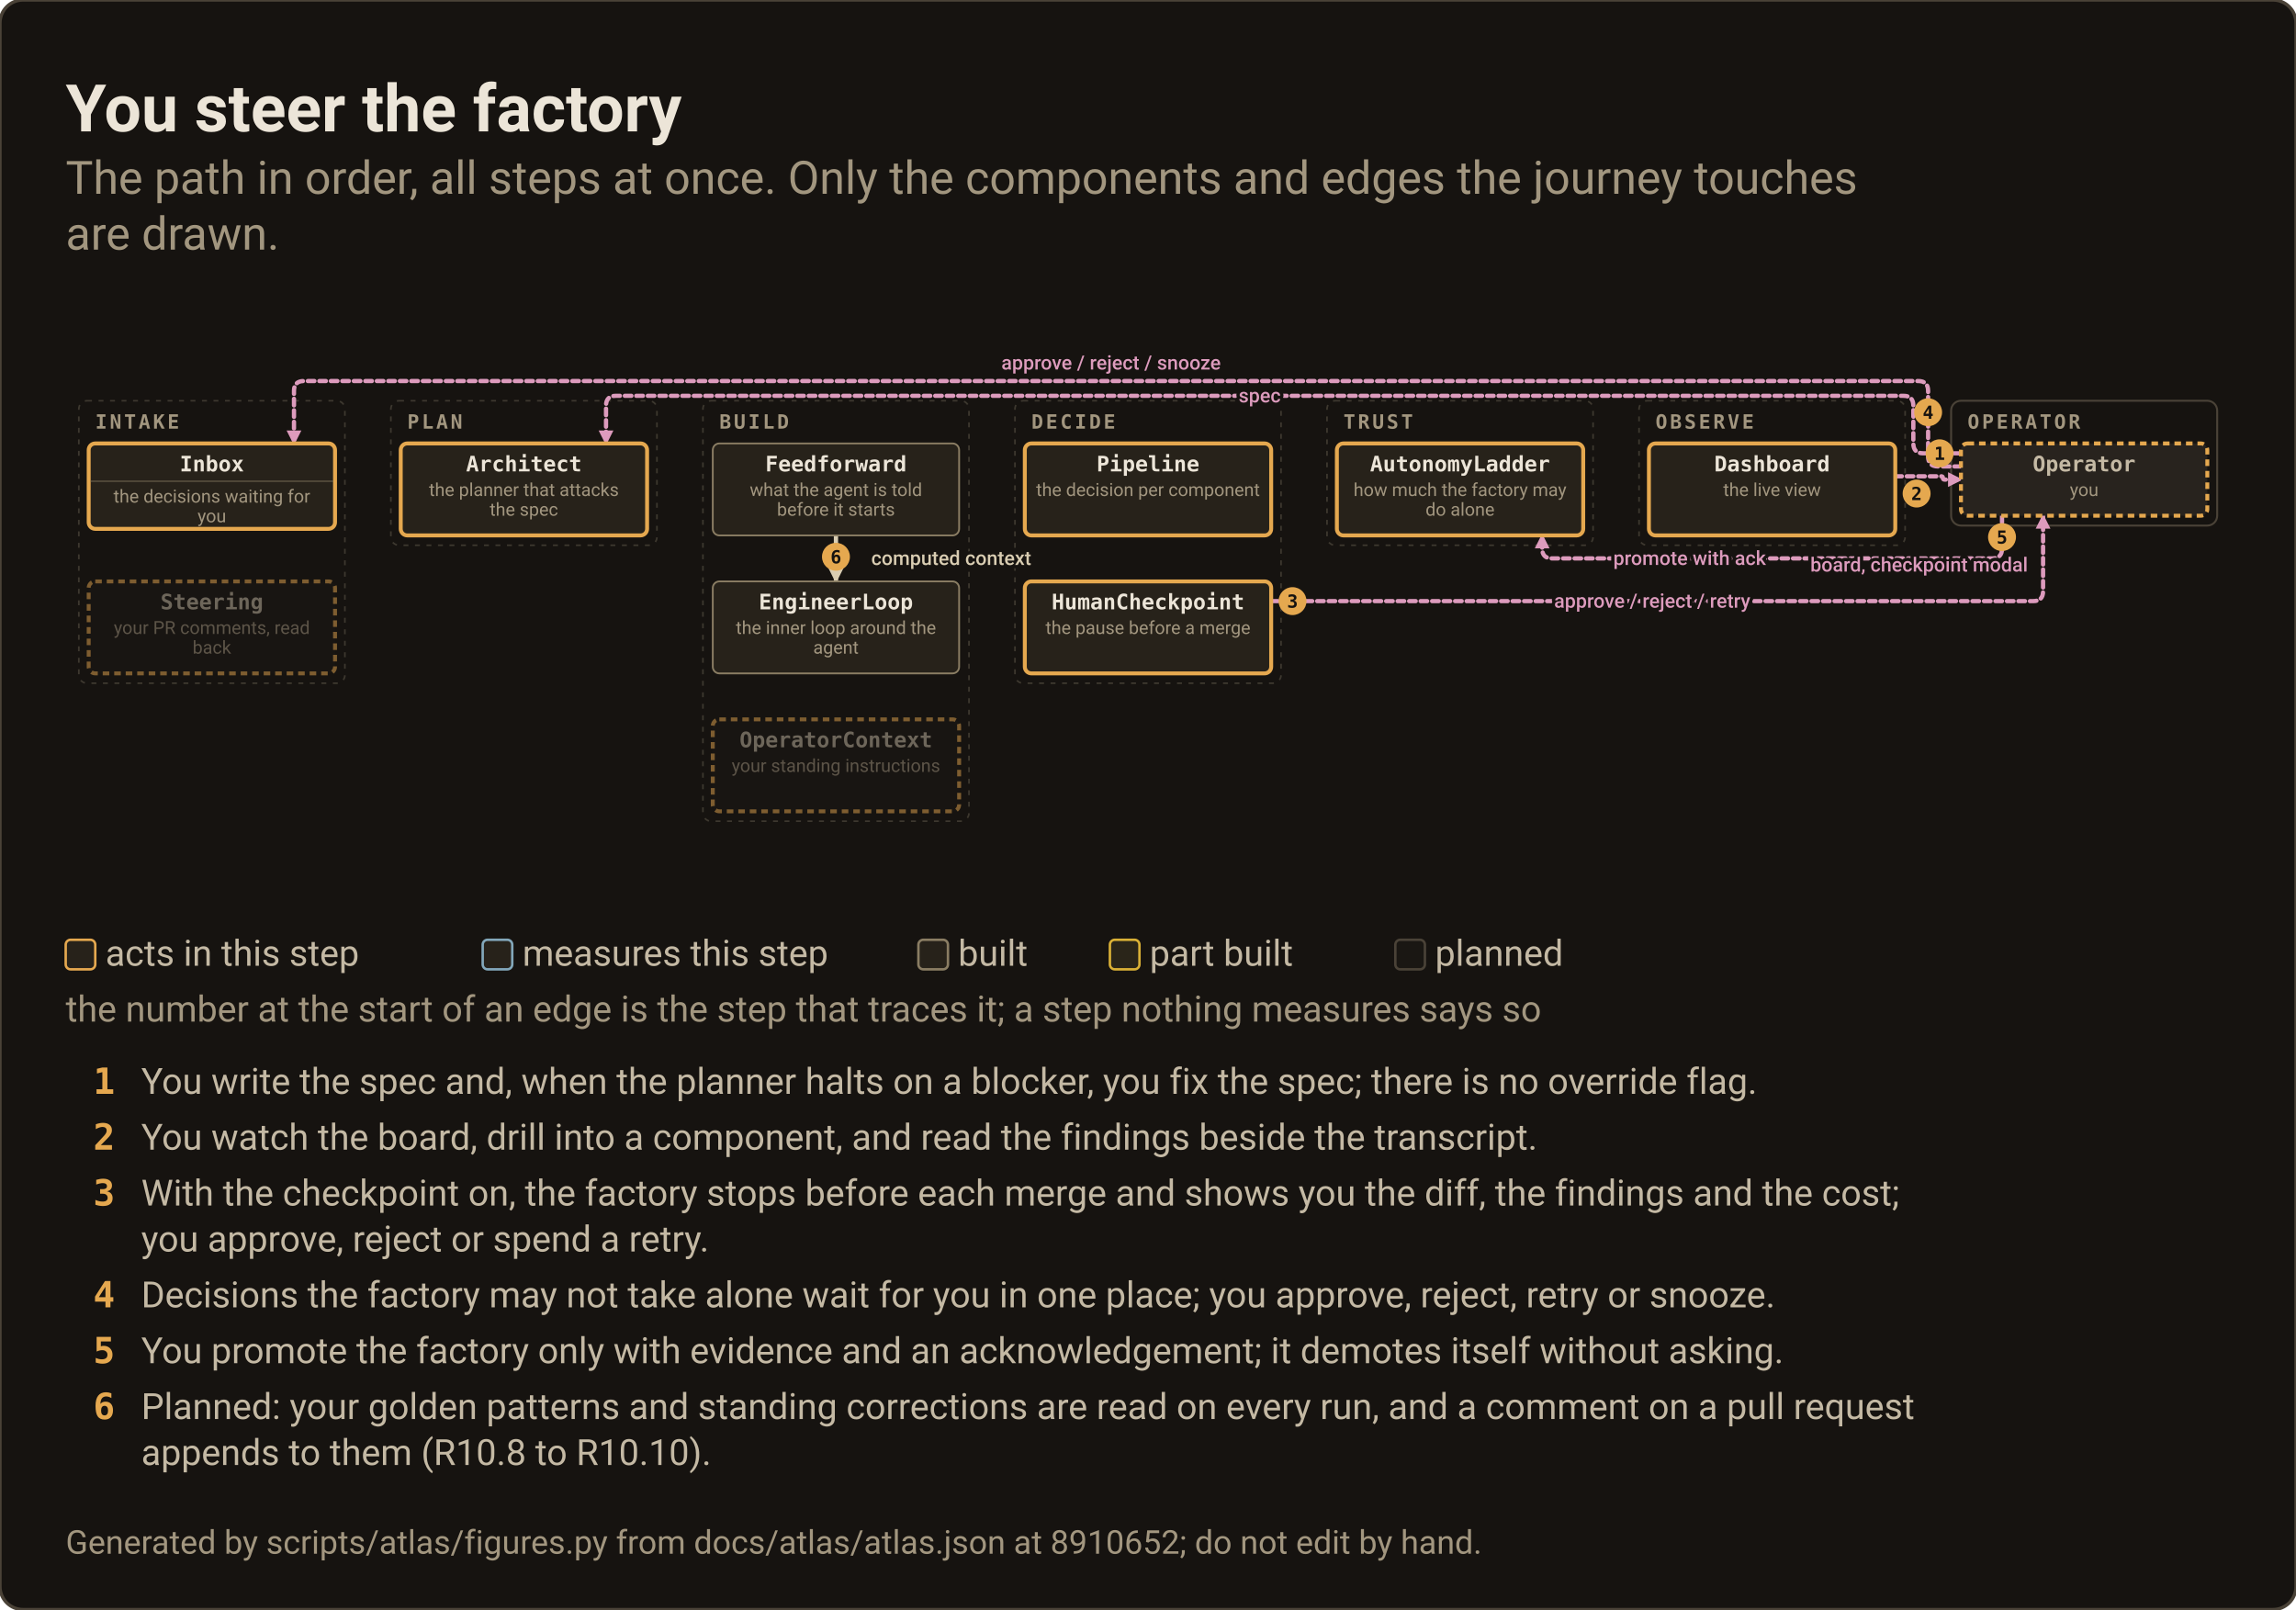
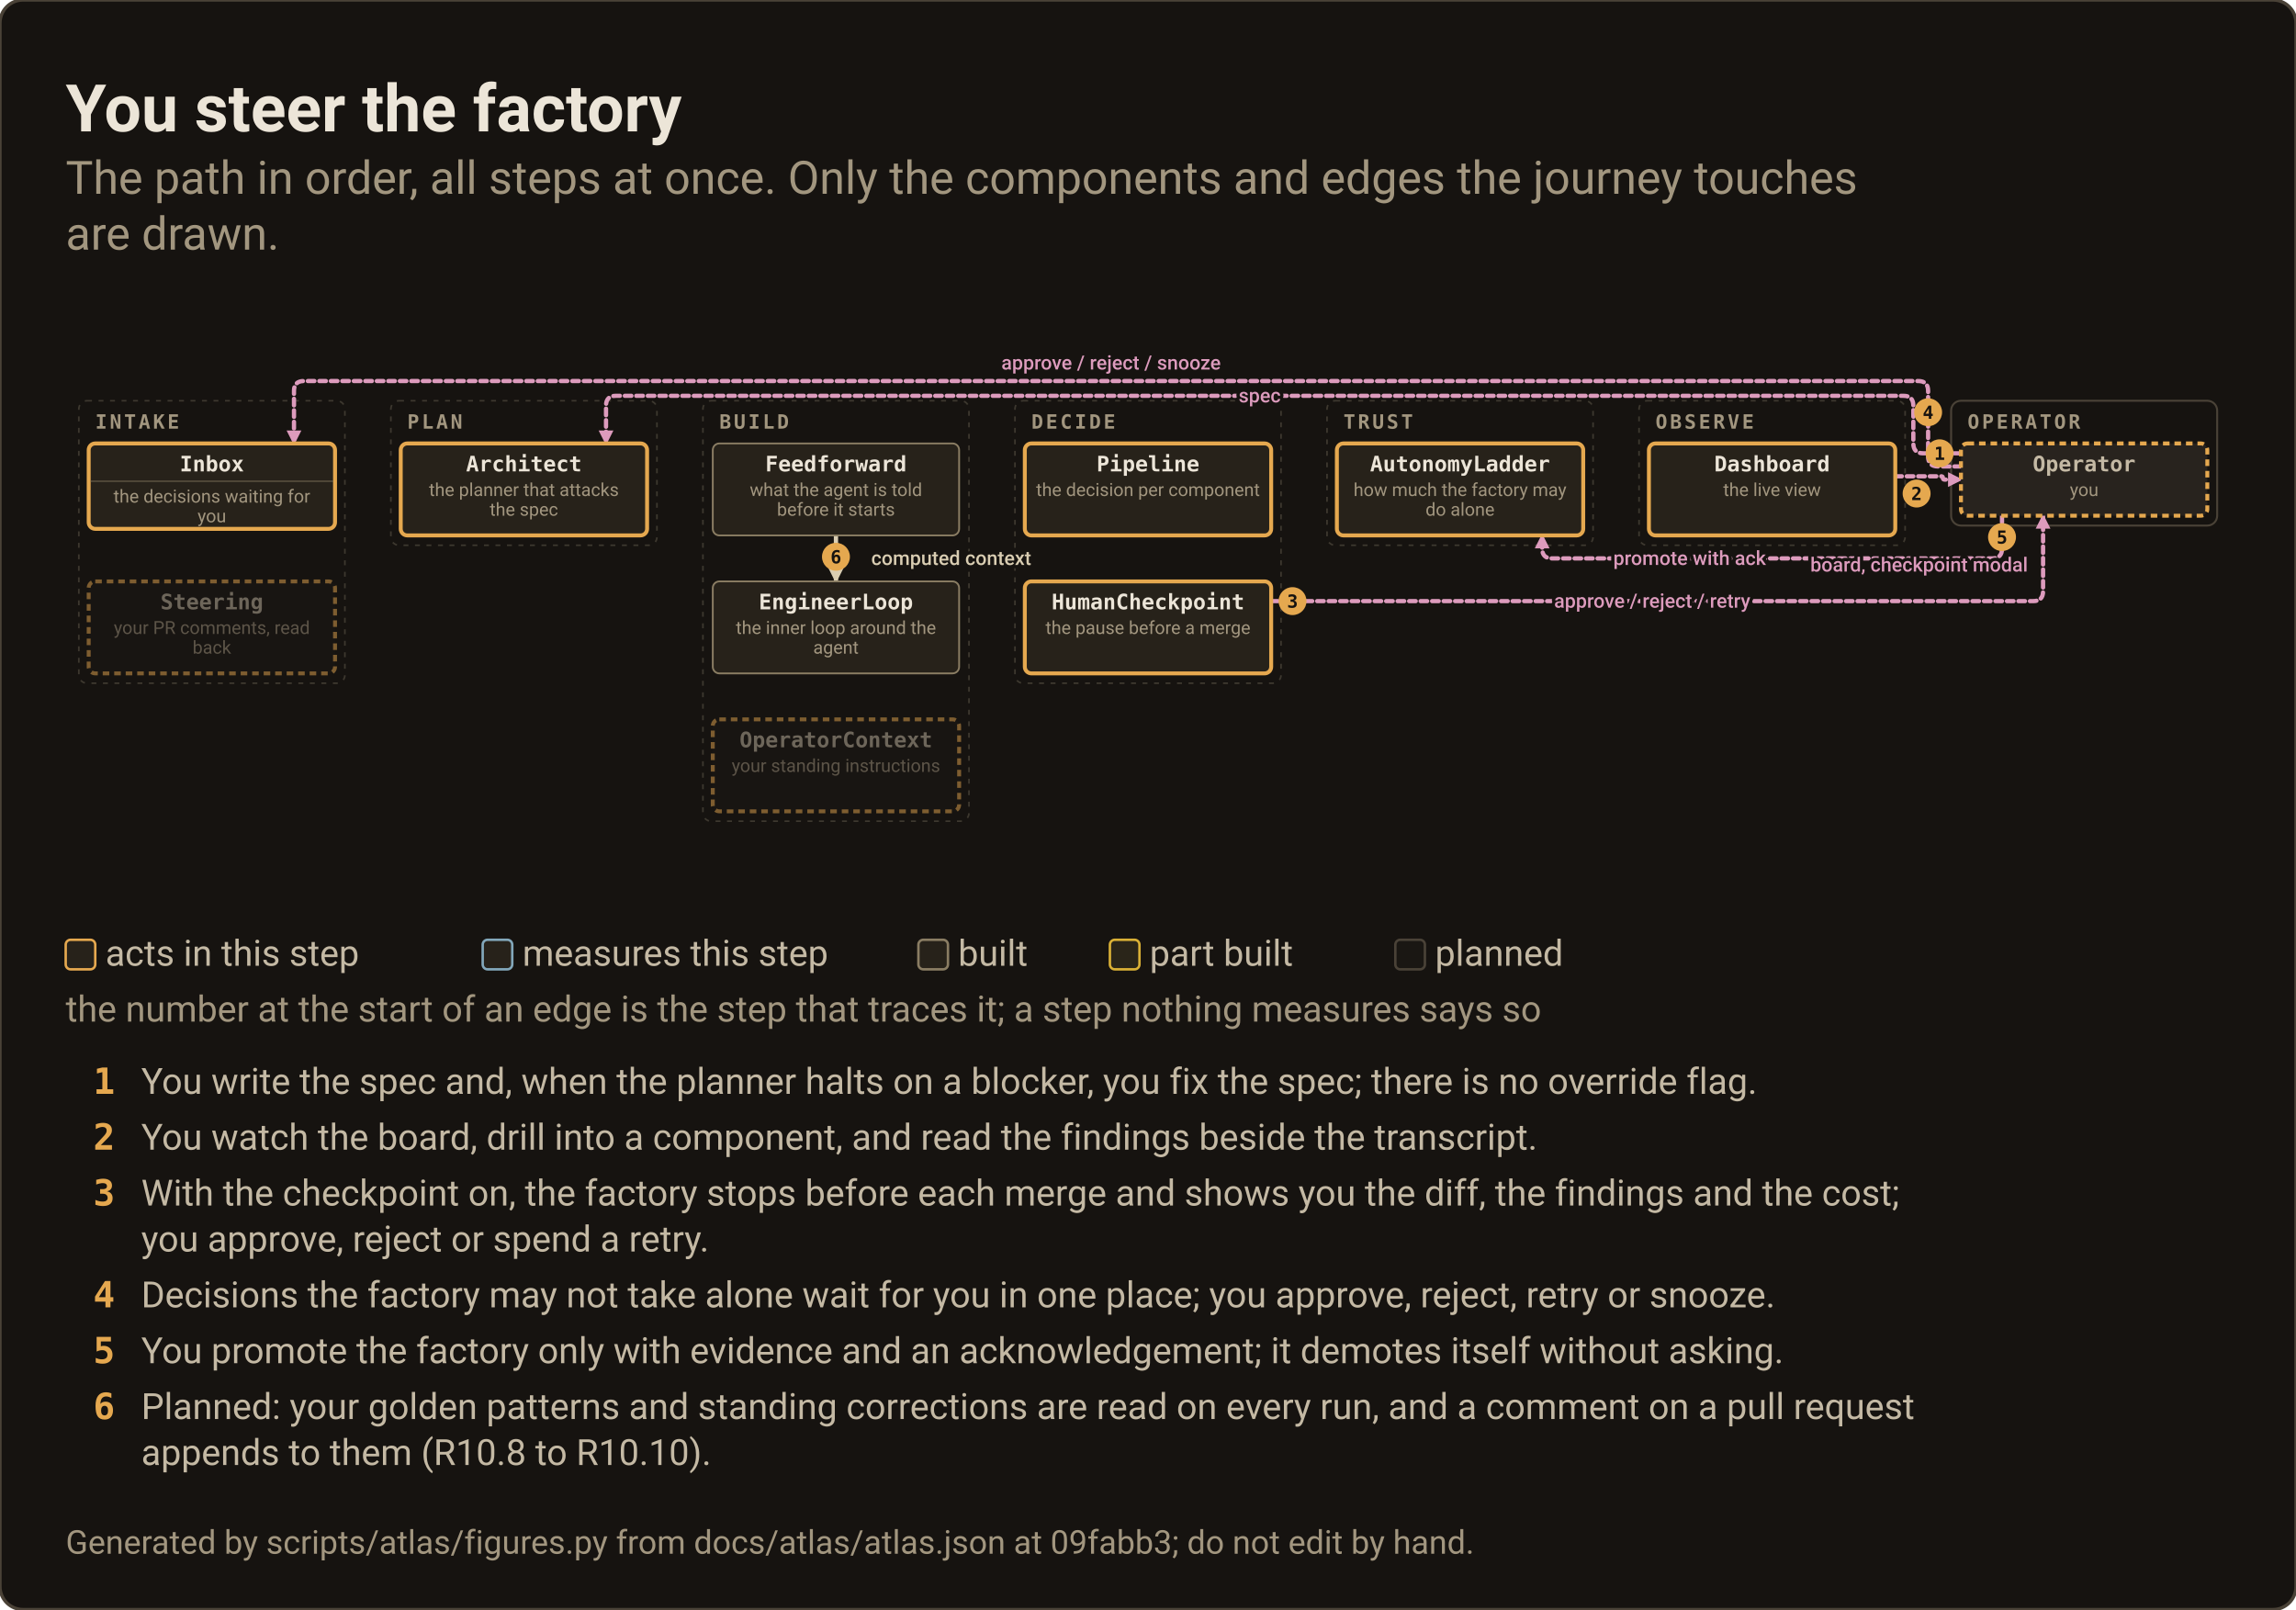
<svg xmlns="http://www.w3.org/2000/svg" width="1398" height="980" viewBox="0 0 1398 980" role="img" aria-label="Journey: You steer the factory">
  <rect x="0" y="0" width="1398" height="980" rx="14" fill="#161310" stroke="#4A4237" stroke-width="2" />
  <text x="40.0" y="80.0" class="c0">You steer the factory</text>
  <text x="40.0" y="118.0" class="c1">The path in order, all steps at once. Only the components and edges the journey touches</text>
  <text x="40.0" y="152.0" class="c1">are drawn.</text>
  <svg id="map" x="40.0" y="170.0" width="1318" height="380" viewBox="0 0 1318 380" overflow="visible">
    <defs>
      <marker id="map-m-work" viewBox="0 0 8 8" refX="7" refY="4" markerUnits="userSpaceOnUse" markerWidth="9" markerHeight="9" orient="auto-start-reverse">
        <path d="M0,0 L8,4 L0,8 z" fill="#D9CDB2" />
      </marker>
      <marker id="map-m-measure" viewBox="0 0 8 8" refX="7" refY="4" markerUnits="userSpaceOnUse" markerWidth="9" markerHeight="9" orient="auto-start-reverse">
        <path d="M0,0 L8,4 L0,8 z" fill="#82A7BA" />
      </marker>
      <marker id="map-m-feedback" viewBox="0 0 8 8" refX="7" refY="4" markerUnits="userSpaceOnUse" markerWidth="9" markerHeight="9" orient="auto-start-reverse">
        <path d="M0,0 L8,4 L0,8 z" fill="#E39A86" />
      </marker>
      <marker id="map-m-operator" viewBox="0 0 8 8" refX="7" refY="4" markerUnits="userSpaceOnUse" markerWidth="9" markerHeight="9" orient="auto-start-reverse">
        <path d="M0,0 L8,4 L0,8 z" fill="#DD9BBD" />
      </marker>
      <marker id="map-m-trust" viewBox="0 0 8 8" refX="7" refY="4" markerUnits="userSpaceOnUse" markerWidth="9" markerHeight="9" orient="auto-start-reverse">
        <path d="M0,0 L8,4 L0,8 z" fill="#B48EC9" />
      </marker>
      <marker id="map-m-learn" viewBox="0 0 8 8" refX="7" refY="4" markerUnits="userSpaceOnUse" markerWidth="9" markerHeight="9" orient="auto-start-reverse">
        <path d="M0,0 L8,4 L0,8 z" fill="#86C9A9" />
      </marker>
      <marker id="map-m-record" viewBox="0 0 8 8" refX="7" refY="4" markerUnits="userSpaceOnUse" markerWidth="9" markerHeight="9" orient="auto-start-reverse">
        <path d="M0,0 L8,4 L0,8 z" fill="#B7C27C" />
      </marker>
      <marker id="map-m-change" viewBox="0 0 8 8" refX="7" refY="4" markerUnits="userSpaceOnUse" markerWidth="9" markerHeight="9" orient="auto-start-reverse">
        <path d="M0,0 L8,4 L0,8 z" fill="#E26D5A" />
      </marker>
      <marker id="map-m-reach" viewBox="0 0 8 8" refX="7" refY="4" markerUnits="userSpaceOnUse" markerWidth="9" markerHeight="9" orient="auto-start-reverse">
        <path d="M0,0 L8,4 L0,8 z" fill="#E5A84F" />
      </marker>
    </defs>
    <style>#map .node.quiet{opacity:.42}#map .node.planned{opacity:.5}#map .node.planned.quiet{opacity:.3}#map .node.meas .node__box{stroke:#82A7BA;stroke-width:2.2}#map .node.acts .node__box{stroke:#E5A84F;stroke-width:2.4}#map .node__ring{display:none;fill:none;stroke:#82A7BA;stroke-width:1.6}#map .node.meas .node__ring{display:inline}#map .flow.planned{opacity:.35}#map .flowlbl.planned{opacity:.5}#map .flow.off,#map .flowlbl.off{display:none}#map .flow.hot{opacity:1;stroke-opacity:1;stroke-width:2.6}#map .flowlbl.hot{opacity:1}</style>
    <rect x="8.0" y="74.0" width="162.0" height="172.0" rx="5" fill="none" stroke="#A2967F" stroke-opacity=".28" stroke-width="1" stroke-dasharray="3 4" />
    <text x="18.0" y="91.0" class="t3">INTAKE</text>
    <rect x="198.0" y="74.0" width="162.0" height="88.0" rx="5" fill="none" stroke="#A2967F" stroke-opacity=".28" stroke-width="1" stroke-dasharray="3 4" />
    <text x="208.0" y="91.0" class="t3">PLAN</text>
    <rect x="388.0" y="74.0" width="162.0" height="256.0" rx="5" fill="none" stroke="#A2967F" stroke-opacity=".28" stroke-width="1" stroke-dasharray="3 4" />
    <text x="398.0" y="91.0" class="t3">BUILD</text>
    <rect x="578.0" y="74.0" width="162.0" height="172.0" rx="5" fill="none" stroke="#A2967F" stroke-opacity=".28" stroke-width="1" stroke-dasharray="3 4" />
    <text x="588.0" y="91.0" class="t3">DECIDE</text>
    <rect x="768.0" y="74.0" width="162.0" height="88.0" rx="5" fill="none" stroke="#A2967F" stroke-opacity=".28" stroke-width="1" stroke-dasharray="3 4" />
    <text x="778.0" y="91.0" class="t3">TRUST</text>
    <rect x="958.0" y="74.0" width="162.0" height="88.0" rx="5" fill="none" stroke="#A2967F" stroke-opacity=".28" stroke-width="1" stroke-dasharray="3 4" />
    <text x="968.0" y="91.0" class="t3">OBSERVE</text>
    <rect x="1148.0" y="74.0" width="162.0" height="76.0" rx="6" fill="none" stroke="#4A4237" stroke-width="1.2" />
    <text x="1158.0" y="91.0" class="t3">OPERATOR</text>
    <g data-layer="flow">
      <path id="map-f6" class="flow plan planned hot" data-edge="6" data-from="Operator" data-to="Architect" data-art="spec" data-kind="plan" data-layer="operator" d="M 1154.0 106.0 L 1131.0 106.0 Q 1125.0 106.0 1125.0 100.0 L 1125.0 77.0 Q 1125.0 71.0 1119.0 71.0 L 335.0 71.0 Q 329.0 71.0 329.0 77.0 L 329.0 100.0" fill="none" stroke="#DD9BBD" stroke-opacity="0.82" stroke-width="1.2" stroke-dasharray="4 3" stroke-linecap="round" marker-end="url(#map-m-operator)" />
      <path id="map-f65" class="flow observe planned hot" data-edge="65" data-from="Dashboard" data-to="Operator" data-art="board, checkpoint modal" data-kind="observe" data-layer="operator" d="M 1114.0 120.0 L 1142.0 120.0 Q 1143.0 120.0 1143.0 121.0 L 1143.0 121.0 Q 1143.0 122.0 1144.0 122.0 L 1154.0 122.0" fill="none" stroke="#DD9BBD" stroke-opacity="0.82" stroke-width="1.2" stroke-dasharray="4 3" stroke-linecap="round" marker-end="url(#map-m-operator)" />
      <path id="map-f45" class="flow trust planned hot" data-edge="45" data-from="HumanCheckpoint" data-to="Operator" data-art="approve / reject / retry" data-kind="trust" data-layer="operator" d="M 734.0 196.0 L 1198.0 196.0 Q 1204.0 196.0 1204.0 190.0 L 1204.0 144.0" fill="none" stroke="#DD9BBD" stroke-opacity="0.82" stroke-width="1.2" stroke-dasharray="4 3" stroke-linecap="round" marker-end="url(#map-m-operator)" />
      <path id="map-f66" class="flow trust planned hot" data-edge="66" data-from="Operator" data-to="Inbox" data-art="approve / reject / snooze" data-kind="trust" data-layer="operator" d="M 1154.0 114.0 L 1140.0 114.0 Q 1134.0 114.0 1134.0 108.0 L 1134.0 68.0 Q 1134.0 62.0 1128.0 62.0 L 145.0 62.0 Q 139.0 62.0 139.0 68.0 L 139.0 100.0" fill="none" stroke="#DD9BBD" stroke-opacity="0.82" stroke-width="1.2" stroke-dasharray="4 3" stroke-linecap="round" marker-end="url(#map-m-operator)" />
      <path id="map-f67" class="flow trust planned hot" data-edge="67" data-from="Operator" data-to="AutonomyLadder" data-art="promote with ack" data-kind="trust" data-layer="operator" d="M 1179.0 144.0 L 1179.0 164.0 Q 1179.0 170.0 1173.0 170.0 L 905.0 170.0 Q 899.0 170.0 899.0 164.0 L 899.0 156.0" fill="none" stroke="#DD9BBD" stroke-opacity="0.82" stroke-width="1.2" stroke-dasharray="4 3" stroke-linecap="round" marker-end="url(#map-m-operator)" />
      <path id="map-f13" class="flow build hot" data-edge="13" data-from="Feedforward" data-to="EngineerLoop" data-art="computed context" data-kind="build" data-layer="work" d="M 469.0 156.0 L 469.0 184.0" fill="none" stroke="#D9CDB2" stroke-opacity="0.82" stroke-width="1.2" stroke-linecap="round" marker-end="url(#map-m-work)" />
    </g>
    <g class="node built acts" data-id="Inbox" data-kind="store" data-state="built" data-region="intake" role="button" tabindex="0" aria-label="Inbox, the decisions waiting for you, built">
      <rect class="node__box" x="14.0" y="100.0" width="150.0" height="52.0" rx="4.0" fill="#27221A" stroke="#8A7D63" stroke-width="1.1" />
      <rect class="node__ring" x="17.0" y="103.0" width="144.0" height="46.0" rx="3.0" />
      <text x="89.0" y="117.0" class="t4">Inbox</text>
      <line x1="15.0" y1="123.0" x2="163.0" y2="123.0" stroke="#8A7D63" stroke-opacity=".45" stroke-width="1" />
      <g data-layer="job">
        <text x="89.0" y="136.0" class="t5">the decisions waiting for</text>
        <text x="89.0" y="148.0" class="t5">you</text>
      </g>
    </g>
    <g class="node planned acts" data-id="Steering" data-kind="component" data-state="planned" data-region="intake" role="button" tabindex="0" aria-label="Steering, your PR comments, read back, planned">
      <rect class="node__box" x="14.0" y="184.0" width="150.0" height="56.0" rx="4.0" fill="#1A1713" stroke="#4A4237" stroke-width="1.1" stroke-dasharray="4 3" />
      <rect class="node__ring" x="17.0" y="187.0" width="144.0" height="50.0" rx="3.0" />
      <text x="89.0" y="201.0" class="t6">Steering</text>
      <g data-layer="job">
        <text x="89.0" y="216.0" class="t5">your PR comments, read</text>
        <text x="89.0" y="228.0" class="t5">back</text>
      </g>
    </g>
    <g class="node built acts" data-id="Architect" data-kind="component" data-state="built" data-region="plan" role="button" tabindex="0" aria-label="Architect, the planner that attacks the spec, built">
      <rect class="node__box" x="204.0" y="100.0" width="150.0" height="56.0" rx="4.0" fill="#27221A" stroke="#8A7D63" stroke-width="1.1" />
      <rect class="node__ring" x="207.0" y="103.0" width="144.0" height="50.0" rx="3.0" />
      <text x="279.0" y="117.0" class="t4">Architect</text>
      <g data-layer="job">
        <text x="279.0" y="132.0" class="t5">the planner that attacks</text>
        <text x="279.0" y="144.0" class="t5">the spec</text>
      </g>
    </g>
    <g class="node built" data-id="Feedforward" data-kind="component" data-state="built" data-region="build" role="button" tabindex="0" aria-label="Feedforward, what the agent is told before it starts, built">
      <rect class="node__box" x="394.0" y="100.0" width="150.0" height="56.0" rx="4.0" fill="#27221A" stroke="#8A7D63" stroke-width="1.1" />
      <rect class="node__ring" x="397.0" y="103.0" width="144.0" height="50.0" rx="3.0" />
      <text x="469.0" y="117.0" class="t4">Feedforward</text>
      <g data-layer="job">
        <text x="469.0" y="132.0" class="t5">what the agent is told</text>
        <text x="469.0" y="144.0" class="t5">before it starts</text>
      </g>
    </g>
    <g class="node built" data-id="EngineerLoop" data-kind="component" data-state="built" data-region="build" role="button" tabindex="0" aria-label="EngineerLoop, the inner loop around the agent, built">
      <rect class="node__box" x="394.0" y="184.0" width="150.0" height="56.0" rx="4.0" fill="#27221A" stroke="#8A7D63" stroke-width="1.1" />
      <rect class="node__ring" x="397.0" y="187.0" width="144.0" height="50.0" rx="3.0" />
      <text x="469.0" y="201.0" class="t4">EngineerLoop</text>
      <g data-layer="job">
        <text x="469.0" y="216.0" class="t5">the inner loop around the</text>
        <text x="469.0" y="228.0" class="t5">agent</text>
      </g>
    </g>
    <g class="node planned acts" data-id="OperatorContext" data-kind="component" data-state="planned" data-region="build" role="button" tabindex="0" aria-label="OperatorContext, your standing instructions, planned">
      <rect class="node__box" x="394.0" y="268.0" width="150.0" height="56.0" rx="4.0" fill="#1A1713" stroke="#4A4237" stroke-width="1.1" stroke-dasharray="4 3" />
      <rect class="node__ring" x="397.0" y="271.0" width="144.0" height="50.0" rx="3.0" />
      <text x="469.0" y="285.0" class="t6">OperatorContext</text>
      <g data-layer="job">
        <text x="469.0" y="300.0" class="t5">your standing instructions</text>
      </g>
    </g>
    <g class="node built acts" data-id="Pipeline" data-kind="component" data-state="built" data-region="decide" role="button" tabindex="0" aria-label="Pipeline, the decision per component, built">
      <rect class="node__box" x="584.0" y="100.0" width="150.0" height="56.0" rx="4.0" fill="#27221A" stroke="#8A7D63" stroke-width="1.1" />
      <rect class="node__ring" x="587.0" y="103.0" width="144.0" height="50.0" rx="3.0" />
      <text x="659.0" y="117.0" class="t4">Pipeline</text>
      <g data-layer="job">
        <text x="659.0" y="132.0" class="t5">the decision per component</text>
      </g>
    </g>
    <g class="node built acts" data-id="HumanCheckpoint" data-kind="component" data-state="built" data-region="decide" role="button" tabindex="0" aria-label="HumanCheckpoint, the pause before a merge, built">
      <rect class="node__box" x="584.0" y="184.0" width="150.0" height="56.0" rx="4.0" fill="#27221A" stroke="#8A7D63" stroke-width="1.1" />
      <rect class="node__ring" x="587.0" y="187.0" width="144.0" height="50.0" rx="3.0" />
      <text x="659.0" y="201.0" class="t4">HumanCheckpoint</text>
      <g data-layer="job">
        <text x="659.0" y="216.0" class="t5">the pause before a merge</text>
      </g>
    </g>
    <g class="node built acts" data-id="AutonomyLadder" data-kind="component" data-state="built" data-region="trust" role="button" tabindex="0" aria-label="AutonomyLadder, how much the factory may do alone, built">
      <rect class="node__box" x="774.0" y="100.0" width="150.0" height="56.0" rx="4.0" fill="#27221A" stroke="#8A7D63" stroke-width="1.1" />
      <rect class="node__ring" x="777.0" y="103.0" width="144.0" height="50.0" rx="3.0" />
      <text x="849.0" y="117.0" class="t4">AutonomyLadder</text>
      <g data-layer="job">
        <text x="849.0" y="132.0" class="t5">how much the factory may</text>
        <text x="849.0" y="144.0" class="t5">do alone</text>
      </g>
    </g>
    <g class="node built acts" data-id="Dashboard" data-kind="component" data-state="built" data-region="observe" role="button" tabindex="0" aria-label="Dashboard, the live view, built">
      <rect class="node__box" x="964.0" y="100.0" width="150.0" height="56.0" rx="4.0" fill="#27221A" stroke="#8A7D63" stroke-width="1.1" />
      <rect class="node__ring" x="967.0" y="103.0" width="144.0" height="50.0" rx="3.0" />
      <text x="1039.0" y="117.0" class="t4">Dashboard</text>
      <g data-layer="job">
        <text x="1039.0" y="132.0" class="t5">the live view</text>
      </g>
    </g>
    <g class="node actor acts" data-id="Operator" data-kind="actor" data-state="planned" data-region="operator" role="button" tabindex="0" aria-label="Operator, you, outside">
      <rect class="node__box" x="1154.0" y="100.0" width="150.0" height="44.0" rx="4.0" fill="#28231E" stroke="#A2967F" stroke-width="1.1" stroke-dasharray="4 3" />
      <rect class="node__ring" x="1157.0" y="103.0" width="144.0" height="38.0" rx="3.0" />
      <text x="1229.0" y="117.0" class="t6">Operator</text>
      <g data-layer="job">
        <text x="1229.0" y="132.0" class="t5">you</text>
      </g>
    </g>
    <g data-layer="flow">
      <g class="flowlbl plan planned hot" data-edge="6" data-from="Operator" data-to="Architect" data-layer="operator">
        <text x="727.0" y="75.0" class="t1">spec</text>
      </g>
      <g class="flowlbl observe planned hot" data-edge="65" data-from="Dashboard" data-to="Operator" data-layer="operator">
        <text x="1128.5" y="178.0" class="t1">board, checkpoint modal</text>
      </g>
      <g class="flowlbl trust planned hot" data-edge="45" data-from="HumanCheckpoint" data-to="Operator" data-layer="operator">
        <text x="966.0" y="200.0" class="t1">approve / reject / retry</text>
      </g>
      <g class="flowlbl trust planned hot" data-edge="66" data-from="Operator" data-to="Inbox" data-layer="operator">
        <text x="636.5" y="55.0" class="t1">approve / reject / snooze</text>
      </g>
      <g class="flowlbl trust planned hot" data-edge="67" data-from="Operator" data-to="AutonomyLadder" data-layer="operator">
        <text x="988.8" y="174.0" class="t1">promote with ack</text>
      </g>
      <g class="flowlbl build hot" data-edge="13" data-from="Feedforward" data-to="EngineerLoop" data-layer="work">
        <text x="539.2" y="174.0" class="t2">computed context</text>
      </g>
    </g>
    <g data-layer="steps">
      <g class="step" data-edge="6">
        <circle cx="1141.0" cy="106.0" r="8.5" fill="#E5A84F" />
        <text x="1141.0" y="110.0" class="t0">1</text>
      </g>
      <g class="step" data-edge="65">
        <circle cx="1127.0" cy="130.5" r="8.5" fill="#E5A84F" />
        <text x="1127.0" y="134.5" class="t0">2</text>
      </g>
      <g class="step" data-edge="45">
        <circle cx="747.0" cy="196.0" r="8.5" fill="#E5A84F" />
        <text x="747.0" y="200.0" class="t0">3</text>
      </g>
      <g class="step" data-edge="66">
        <circle cx="1134.0" cy="81.0" r="8.5" fill="#E5A84F" />
        <text x="1134.0" y="85.0" class="t0">4</text>
      </g>
      <g class="step" data-edge="67">
        <circle cx="1179.0" cy="157.0" r="8.5" fill="#E5A84F" />
        <text x="1179.0" y="161.0" class="t0">5</text>
      </g>
      <g class="step" data-edge="13">
        <circle cx="469.0" cy="169.0" r="8.5" fill="#E5A84F" />
        <text x="469.0" y="173.0" class="t0">6</text>
      </g>
    </g>
    <style>#map .t0{font-family:ui-monospace,"SF Mono",SFMono-Regular,"JetBrains Mono",Menlo,Consolas,monospace;font-size:11.0px;font-weight:700;fill:#161310;text-anchor:middle}#map .t1{font-family:ui-sans-serif,system-ui,-apple-system,"SF Pro Text","Segoe UI",Roboto,"Helvetica Neue",Arial,sans-serif;font-size:12.0px;font-weight:500;fill:#DD9BBD;text-anchor:middle;paint-order:stroke;stroke:#161310;stroke-width:4;stroke-linejoin:round}#map .t2{font-family:ui-sans-serif,system-ui,-apple-system,"SF Pro Text","Segoe UI",Roboto,"Helvetica Neue",Arial,sans-serif;font-size:12.0px;font-weight:500;fill:#D9CDB2;text-anchor:middle;paint-order:stroke;stroke:#161310;stroke-width:4;stroke-linejoin:round}#map .t3{font-family:ui-monospace,"SF Mono",SFMono-Regular,"JetBrains Mono",Menlo,Consolas,monospace;font-size:12.0px;font-weight:600;fill:#A2967F;text-anchor:start;letter-spacing:.13em}#map .t4{font-family:ui-monospace,"SF Mono",SFMono-Regular,"JetBrains Mono",Menlo,Consolas,monospace;font-size:13.0px;font-weight:600;fill:#ECE5D8;text-anchor:middle}#map .t5{font-family:ui-sans-serif,system-ui,-apple-system,"SF Pro Text","Segoe UI",Roboto,"Helvetica Neue",Arial,sans-serif;font-size:11.0px;font-weight:400;fill:#A2967F;text-anchor:middle}#map .t6{font-family:ui-monospace,"SF Mono",SFMono-Regular,"JetBrains Mono",Menlo,Consolas,monospace;font-size:13.0px;font-weight:600;fill:#C4B9A4;text-anchor:middle}</style>
  </svg>
  <rect x="40.0" y="572.2" width="18" height="18" rx="3" fill="#27221A" stroke="#E5A84F" stroke-width="1.5" />
  <text x="64.2" y="588.0" class="c2">acts in this step</text>
  <rect x="293.9" y="572.2" width="18" height="18" rx="3" fill="#27221A" stroke="#82A7BA" stroke-width="1.5" />
  <text x="318.1" y="588.0" class="c2">measures this step</text>
  <rect x="559.2" y="572.2" width="18" height="18" rx="3" fill="#27221A" stroke="#8A7D63" stroke-width="1.5" />
  <text x="583.4" y="588.0" class="c2">built</text>
  <rect x="675.8" y="572.2" width="18" height="18" rx="3" fill="#2A2519" stroke="#D9B036" stroke-width="1.5" />
  <text x="700.0" y="588.0" class="c2">part built</text>
  <rect x="849.6" y="572.2" width="18" height="18" rx="3" fill="#1A1713" stroke="#4A4237" stroke-width="1.5" />
  <text x="873.8" y="588.0" class="c2">planned</text>
  <text x="40.0" y="622.0" class="c3">the number at the start of an edge is the step that traces it; a step nothing measures says so</text>
  <text x="70.0" y="666.0" class="c4">1</text>
  <text x="86.0" y="666.0" class="c2">You write the spec and, when the planner halts on a blocker, you fix the spec; there is no override flag.</text>
  <text x="70.0" y="700.0" class="c4">2</text>
  <text x="86.0" y="700.0" class="c2">You watch the board, drill into a component, and read the findings beside the transcript.</text>
  <text x="70.0" y="734.0" class="c4">3</text>
  <text x="86.0" y="734.0" class="c2">With the checkpoint on, the factory stops before each merge and shows you the diff, the findings and the cost;</text>
  <text x="86.0" y="762.0" class="c2">you approve, reject or spend a retry.</text>
  <text x="70.0" y="796.0" class="c4">4</text>
  <text x="86.0" y="796.0" class="c2">Decisions the factory may not take alone wait for you in one place; you approve, reject, retry or snooze.</text>
  <text x="70.0" y="830.0" class="c4">5</text>
  <text x="86.0" y="830.0" class="c2">You promote the factory only with evidence and an acknowledgement; it demotes itself without asking.</text>
  <text x="70.0" y="864.0" class="c4">6</text>
  <text x="86.0" y="864.0" class="c2">Planned: your golden patterns and standing corrections are read on every run, and a comment on a pull request</text>
  <text x="86.0" y="892.0" class="c2">appends to them (R10.8 to R10.10).</text>
-   <text x="40.0" y="946.0" class="c5">Generated by scripts/atlas/figures.py from docs/atlas/atlas.json at 8910652; do not edit by hand.</text>
+   <text x="40.0" y="946.0" class="c5">Generated by scripts/atlas/figures.py from docs/atlas/atlas.json at 09fabb3; do not edit by hand.</text>
  <style>.c0{font-family:ui-sans-serif,system-ui,-apple-system,"SF Pro Text","Segoe UI",Roboto,"Helvetica Neue",Arial,sans-serif;font-size:40.0px;font-weight:600;fill:#ECE5D8;text-anchor:start}.c1{font-family:ui-sans-serif,system-ui,-apple-system,"SF Pro Text","Segoe UI",Roboto,"Helvetica Neue",Arial,sans-serif;font-size:28.0px;font-weight:400;fill:#A2967F;text-anchor:start}.c2{font-family:ui-sans-serif,system-ui,-apple-system,"SF Pro Text","Segoe UI",Roboto,"Helvetica Neue",Arial,sans-serif;font-size:22.0px;font-weight:400;fill:#C4B9A4;text-anchor:start}.c3{font-family:ui-sans-serif,system-ui,-apple-system,"SF Pro Text","Segoe UI",Roboto,"Helvetica Neue",Arial,sans-serif;font-size:22.0px;font-weight:400;fill:#A2967F;text-anchor:start}.c4{font-family:ui-monospace,"SF Mono",SFMono-Regular,"JetBrains Mono",Menlo,Consolas,monospace;font-size:22.0px;font-weight:700;fill:#E5A84F;text-anchor:end}.c5{font-family:ui-sans-serif,system-ui,-apple-system,"SF Pro Text","Segoe UI",Roboto,"Helvetica Neue",Arial,sans-serif;font-size:20.0px;font-weight:400;fill:#A2967F;text-anchor:start}</style>
</svg>
